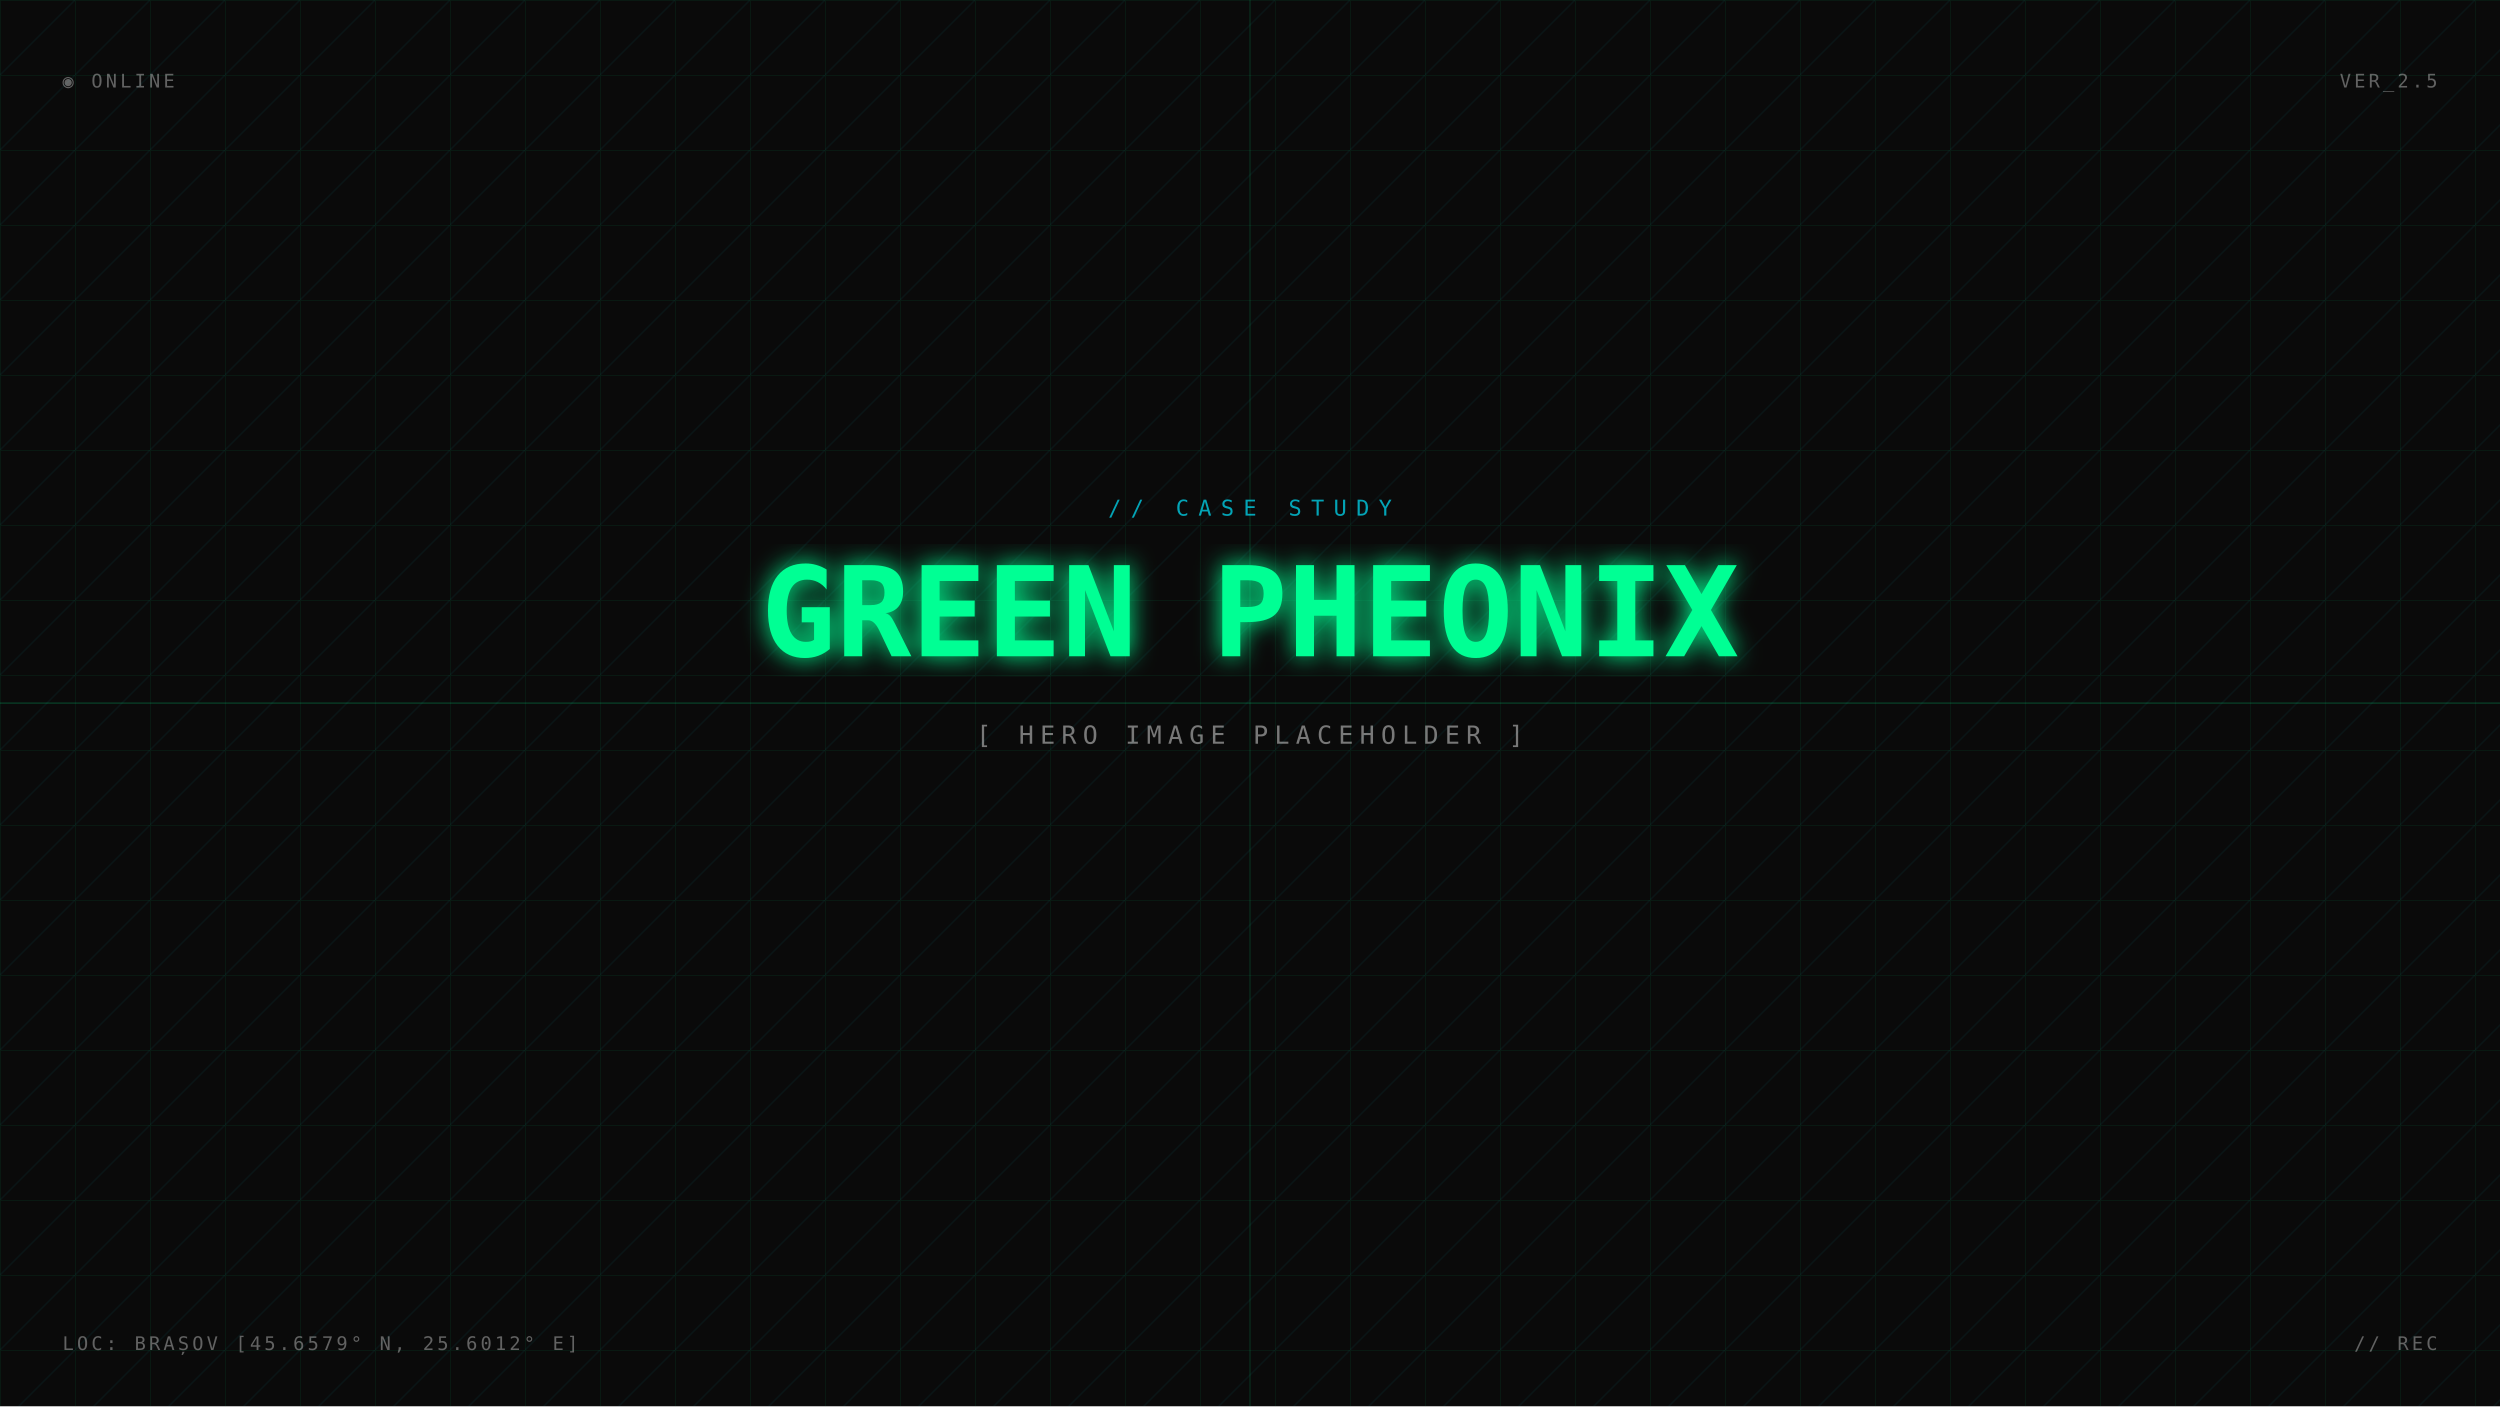
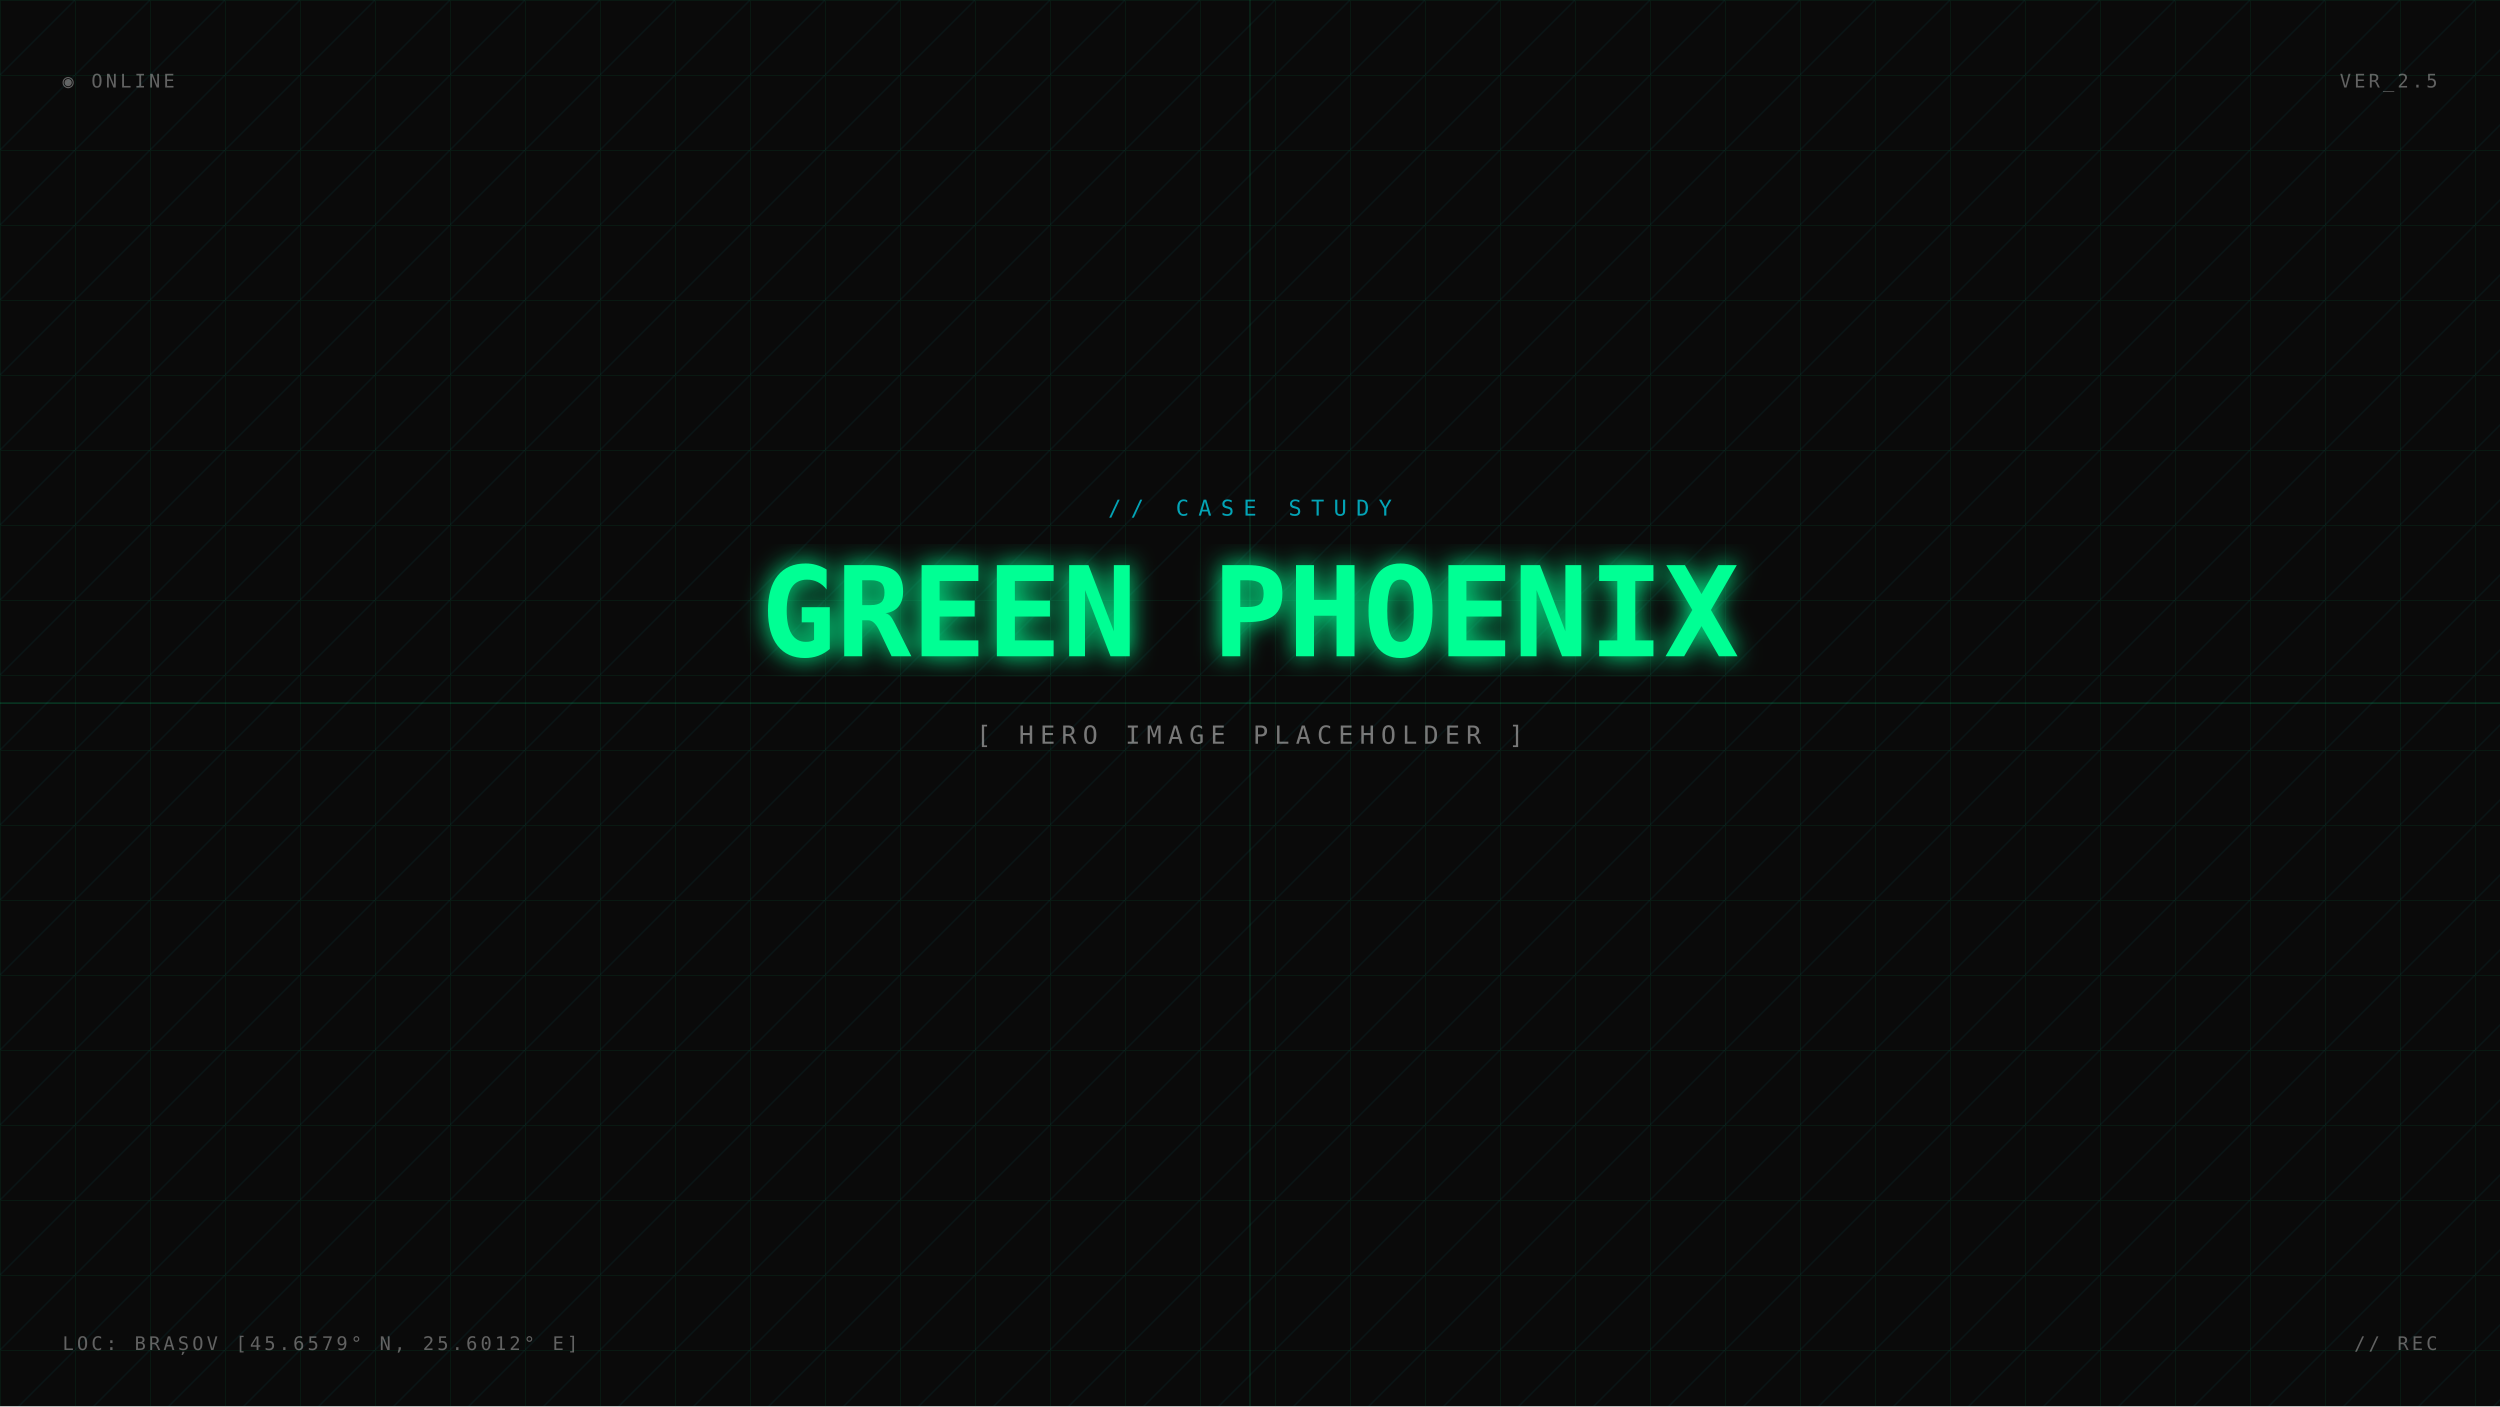
- <svg xmlns="http://www.w3.org/2000/svg" viewBox="0 0 1600 900" preserveAspectRatio="xMidYMid slice" role="img" aria-label="Green Pheonix placeholder">
+ <svg xmlns="http://www.w3.org/2000/svg" viewBox="0 0 1600 900" preserveAspectRatio="xMidYMid slice" role="img" aria-label="Green Phoenix placeholder">
  <defs>
    <pattern id="grid" width="48" height="48" patternUnits="userSpaceOnUse">
      <path d="M 48 0 L 0 0 0 48" fill="none" stroke="#00FF94" stroke-opacity="0.08" stroke-width="1" />
    </pattern>
    <pattern id="grid-cyan" width="48" height="48" patternUnits="userSpaceOnUse">
      <path d="M 0 48 L 48 0" fill="none" stroke="#00E5FF" stroke-opacity="0.05" stroke-width="1" />
    </pattern>
    <filter id="glow" x="-20%" y="-20%" width="140%" height="140%">
      <feGaussianBlur stdDeviation="8" result="blur" />
      <feMerge>
        <feMergeNode in="blur" />
        <feMergeNode in="SourceGraphic" />
      </feMerge>
    </filter>
  </defs>
  <rect width="1600" height="900" fill="#0A0A0A" />
  <rect width="1600" height="900" fill="url(#grid)" />
  <rect width="1600" height="900" fill="url(#grid-cyan)" />
  <line x1="0" y1="450" x2="1600" y2="450" stroke="#00FF94" stroke-opacity="0.18" stroke-width="1" />
  <line x1="800" y1="0" x2="800" y2="900" stroke="#00FF94" stroke-opacity="0.12" stroke-width="1" />
  <g transform="translate(800 420)" text-anchor="middle">
    <text x="0" y="-90" font-family="'JetBrains Mono', monospace" font-size="14" letter-spacing="6" fill="#00E5FF" opacity="0.7">// CASE STUDY</text>
-     <text x="0" y="0" font-family="'Space Mono', monospace" font-size="80" font-weight="700" fill="#00FF94" filter="url(#glow)">GREEN PHEONIX</text>
+     <text x="0" y="0" font-family="'Space Mono', monospace" font-size="80" font-weight="700" fill="#00FF94" filter="url(#glow)">GREEN PHOENIX</text>
    <text x="0" y="56" font-family="'JetBrains Mono', monospace" font-size="16" letter-spacing="4" fill="#E5E5E5" opacity="0.5">[ HERO IMAGE PLACEHOLDER ]</text>
  </g>
  <g font-family="'JetBrains Mono', monospace" font-size="12" fill="#E5E5E5" opacity="0.4" letter-spacing="2">
    <text x="40" y="56">◉ ONLINE</text>
    <text x="1560" y="56" text-anchor="end">VER_2.5</text>
    <text x="40" y="864">LOC: BRAȘOV [45.6579° N, 25.6012° E]</text>
    <text x="1560" y="864" text-anchor="end">// REC</text>
  </g>
</svg>
